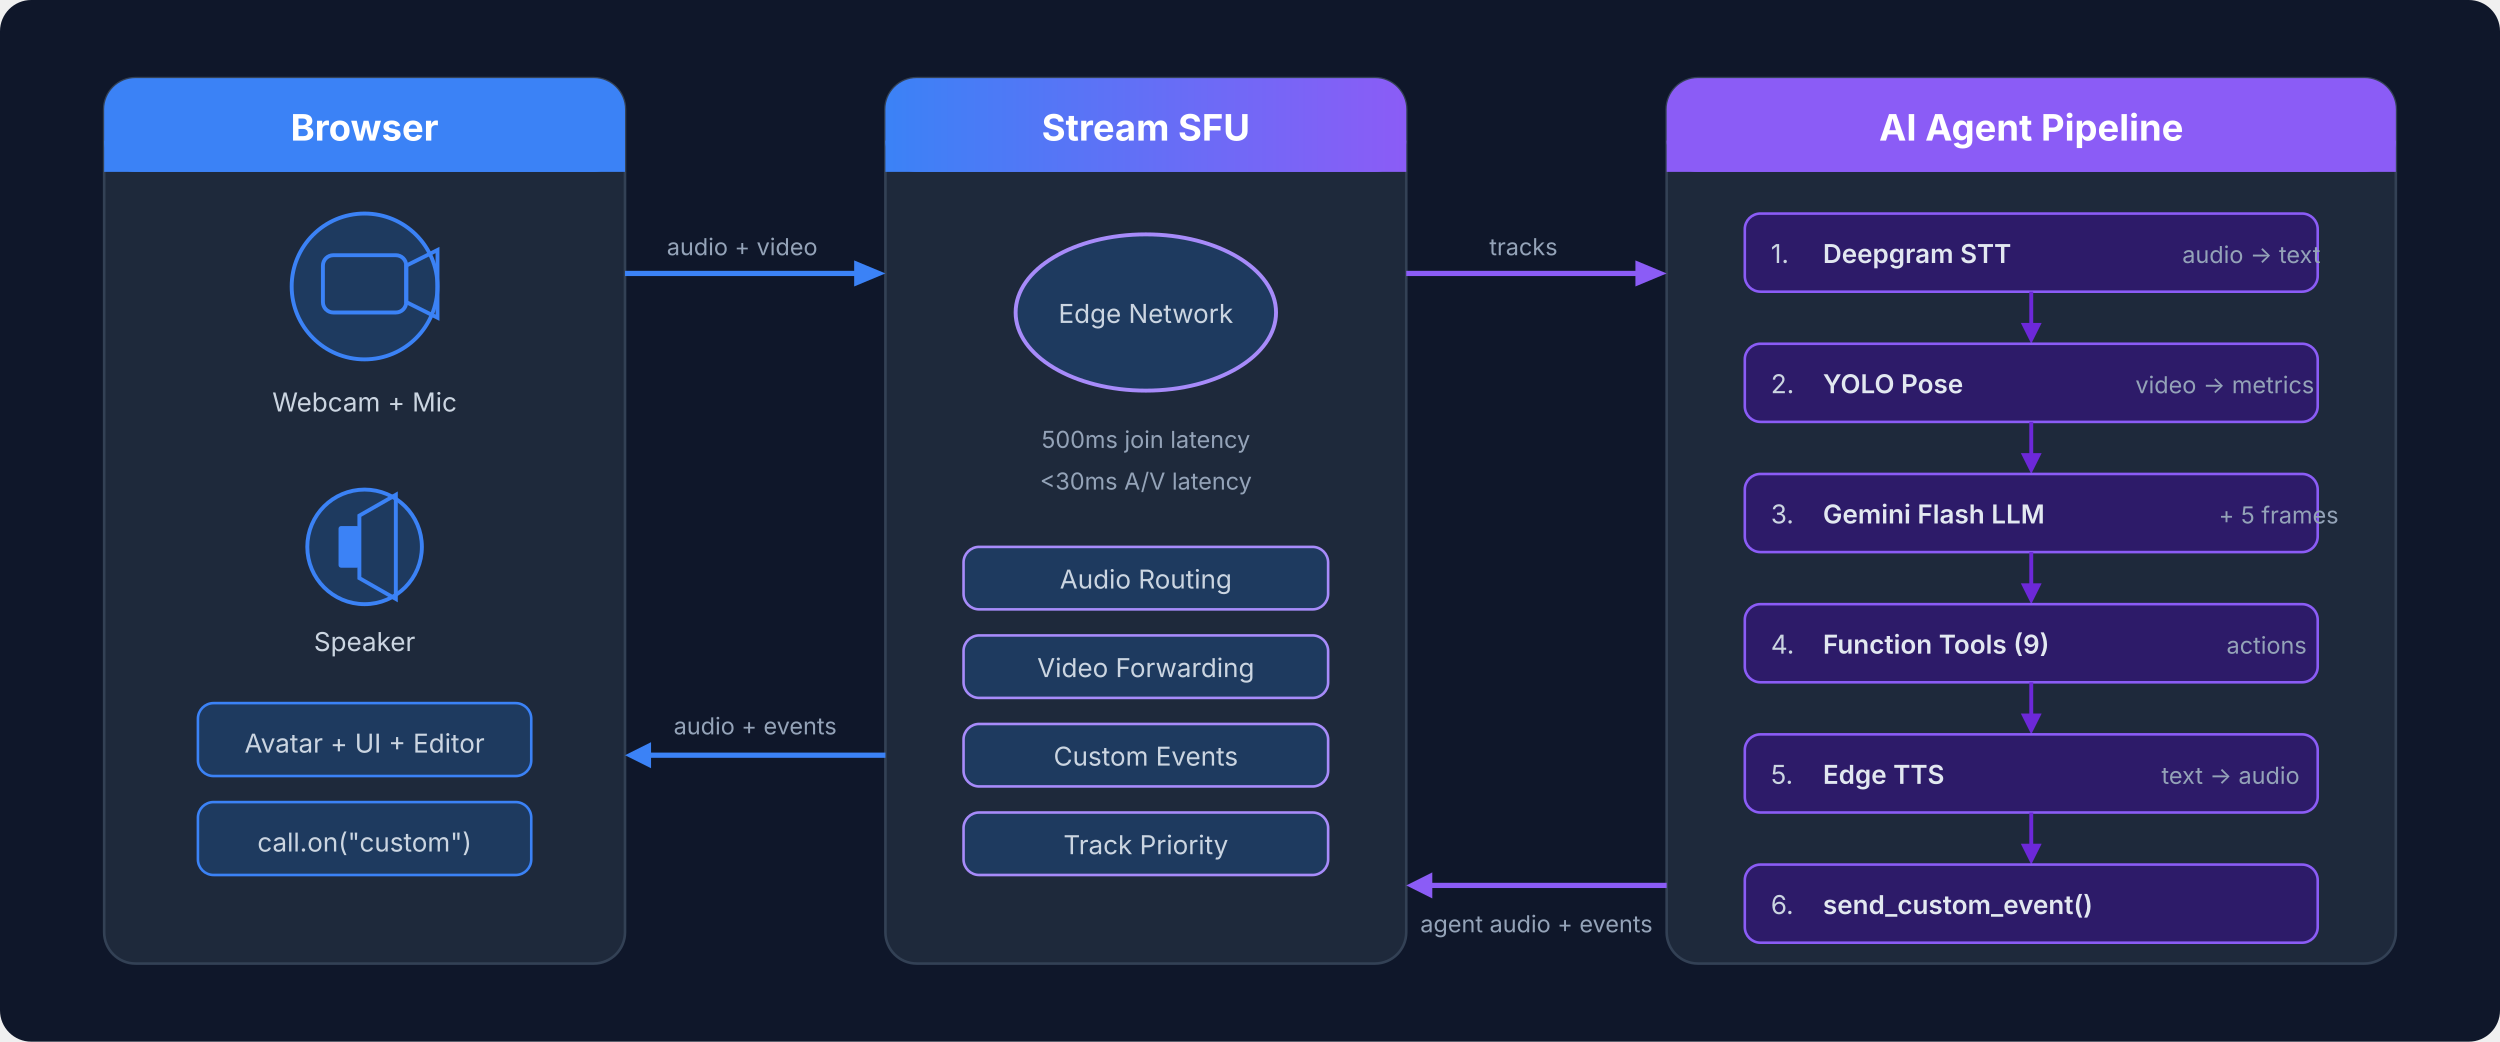
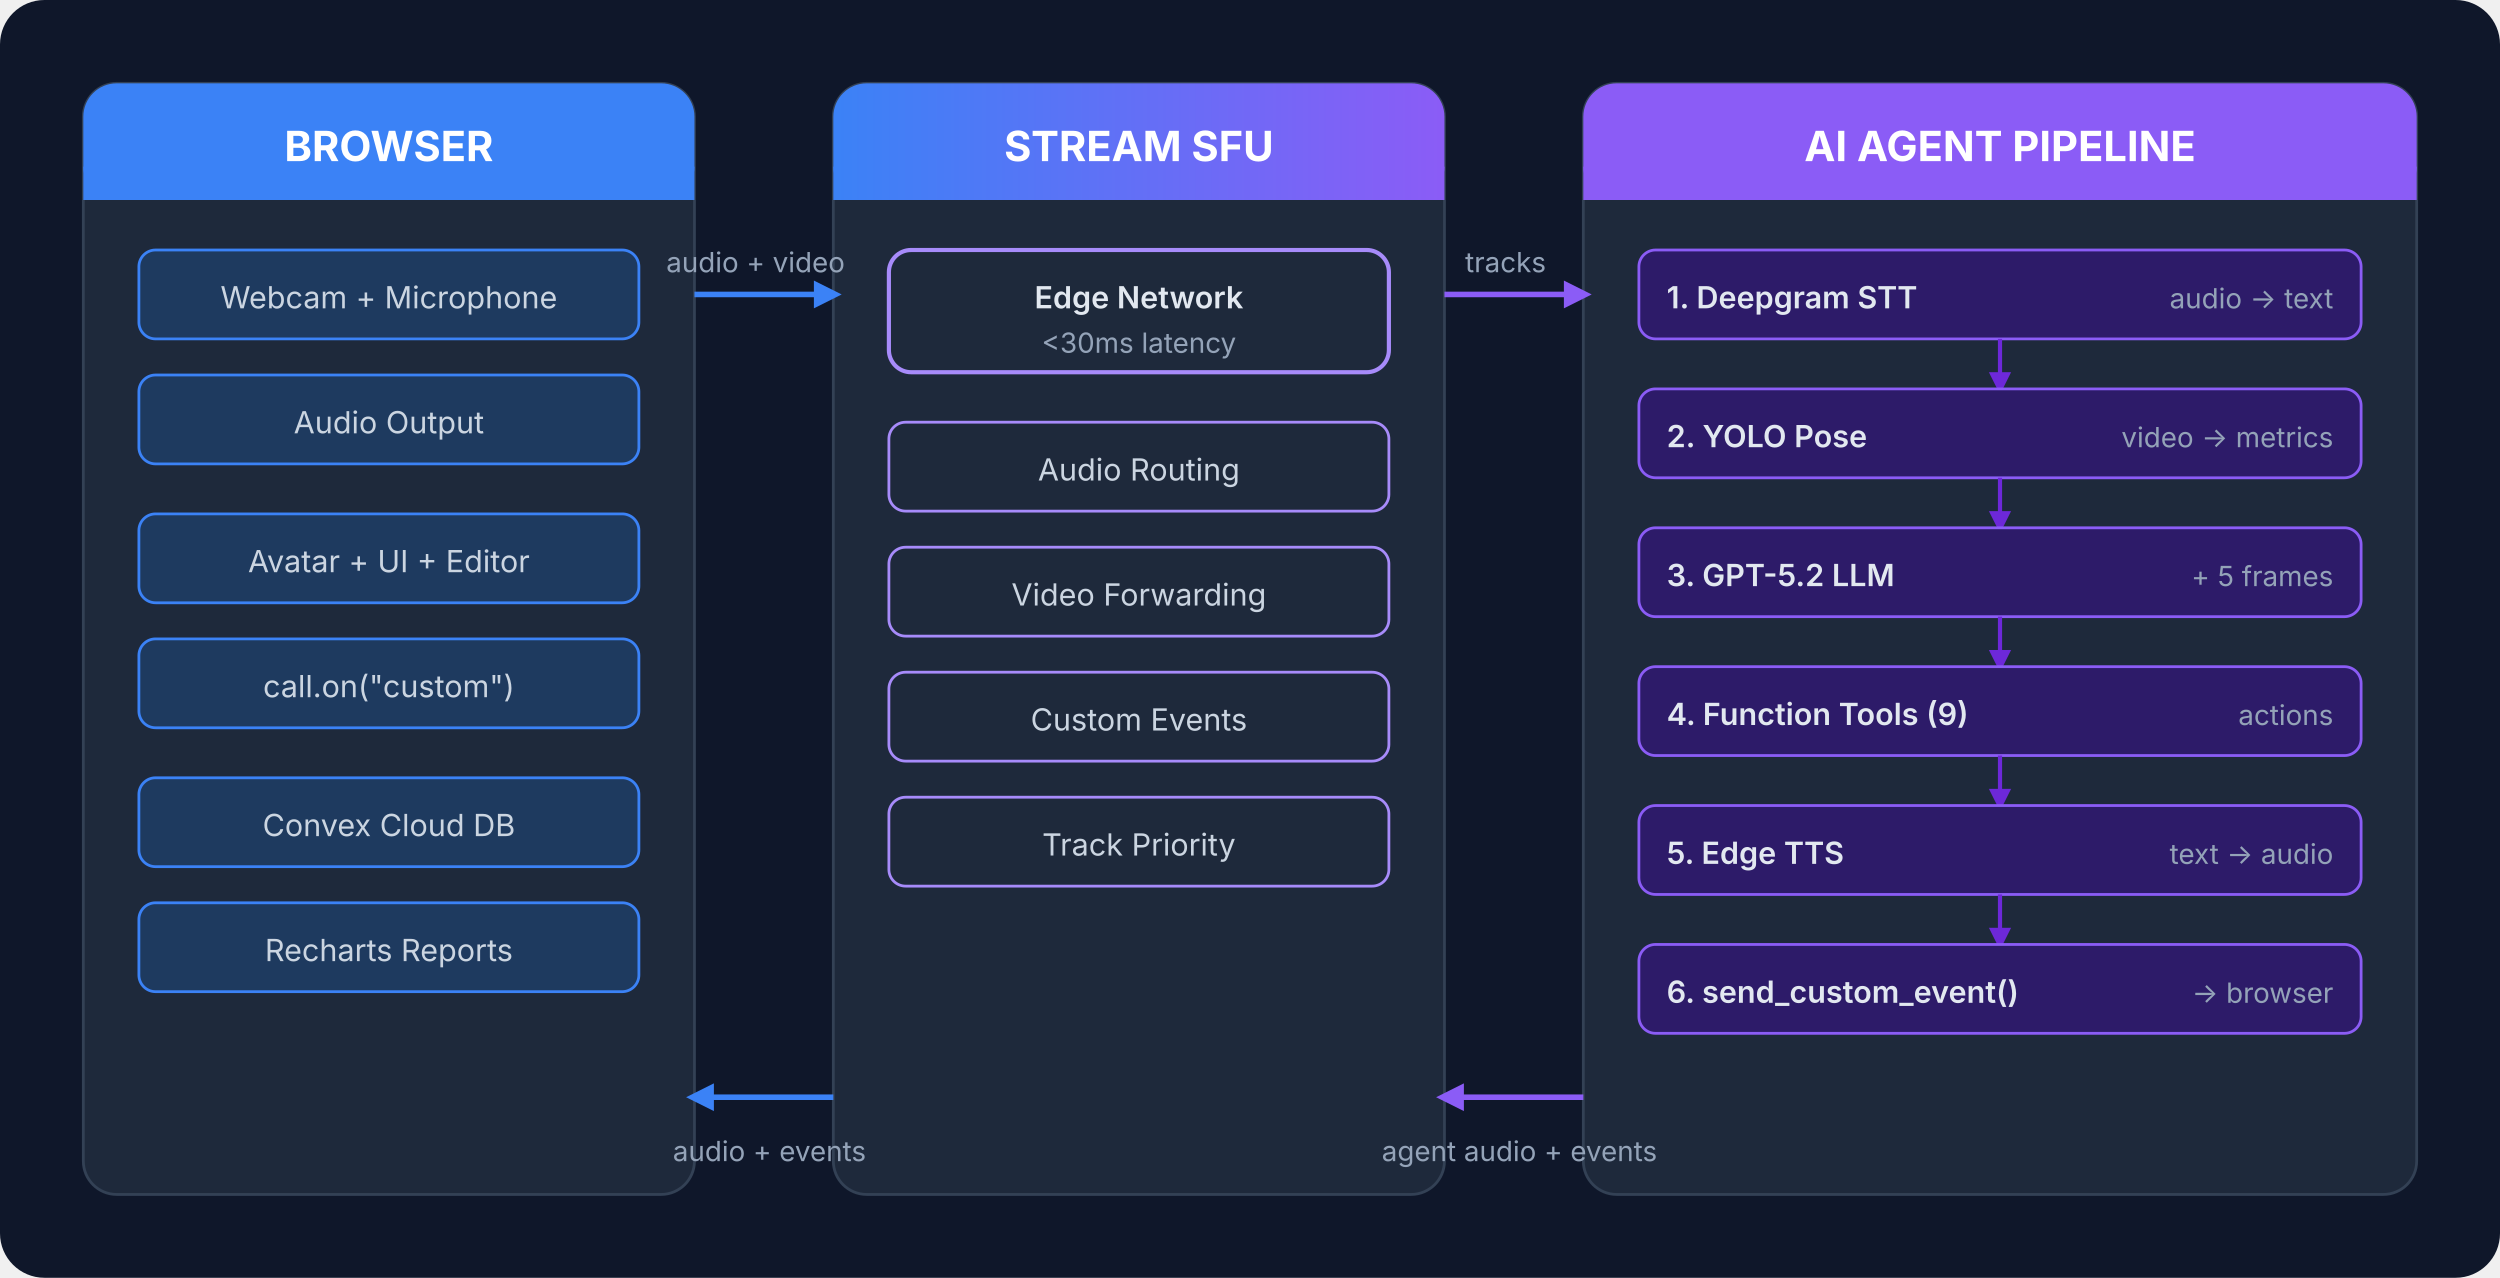
- <svg xmlns="http://www.w3.org/2000/svg" viewBox="0 0 960 400" fill="none">
-   <style>
-     text { font-family: -apple-system, BlinkMacSystemFont, 'Segoe UI', sans-serif; }
-     .col-title { font-size: 14px; font-weight: 700; fill: #fff; }
-     .flow-label { font-size: 10px; font-weight: 600; fill: #e2e8f0; }
-     .sub-label { font-size: 9px; fill: #94a3b8; }
-     .component { font-size: 10px; fill: #cbd5e1; }
-   </style>
-   <rect width="960" height="400" rx="12" fill="#0f172a" />
-   <rect x="40" y="30" width="200" height="340" rx="12" fill="#1e293b" stroke="#334155" stroke-width="1" />
-   <rect x="40" y="30" width="200" height="36" rx="12" fill="#3b82f6" />
-   <rect x="40" y="54" width="200" height="12" fill="#3b82f6" />
-   <text x="140" y="54" text-anchor="middle" class="col-title">Browser</text>
-   <circle cx="140" cy="110" r="28" fill="#1e3a5f" stroke="#3b82f6" stroke-width="1.5" />
-   <rect x="124" y="98" width="32" height="22" rx="4" fill="none" stroke="#3b82f6" stroke-width="1.5" />
-   <polygon points="156,102 168,96 168,122 156,116" fill="none" stroke="#3b82f6" stroke-width="1.5" />
-   <text x="140" y="158" text-anchor="middle" class="component">Webcam + Mic</text>
-   <circle cx="140" cy="210" r="22" fill="#1e3a5f" stroke="#3b82f6" stroke-width="1.5" />
-   <rect x="130" y="202" width="8" height="16" rx="1" fill="#3b82f6" />
-   <polygon points="138,198 152,190 152,230 138,222" fill="none" stroke="#3b82f6" stroke-width="1.5" />
-   <text x="140" y="250" text-anchor="middle" class="component">Speaker</text>
-   <rect x="76" y="270" width="128" height="28" rx="6" fill="#1e3a5f" stroke="#3b82f6" stroke-width="1" />
-   <text x="140" y="289" text-anchor="middle" class="component">Avatar + UI + Editor</text>
-   <rect x="76" y="308" width="128" height="28" rx="6" fill="#1e3a5f" stroke="#3b82f6" stroke-width="1" />
-   <text x="140" y="327" text-anchor="middle" class="component">call.on("custom")</text>
-   <rect x="340" y="30" width="200" height="340" rx="12" fill="#1e293b" stroke="#334155" stroke-width="1" />
+ <svg xmlns="http://www.w3.org/2000/svg" viewBox="0 0 900 460" fill="none">
  <defs>
-     <linearGradient id="sfu-grad" x1="0" y1="0" x2="1" y2="0">
+     <linearGradient id="g1" x1="0" y1="0" x2="1" y2="0">
      <stop offset="0%" stop-color="#3b82f6" />
      <stop offset="100%" stop-color="#8b5cf6" />
    </linearGradient>
+     <linearGradient id="g2" x1="0" y1="0" x2="0" y2="1">
+       <stop offset="0%" stop-color="#6d28d9" />
+       <stop offset="100%" stop-color="#4c1d95" />
+     </linearGradient>
  </defs>
-   <rect x="340" y="30" width="200" height="36" rx="12" fill="url(#sfu-grad)" />
-   <rect x="340" y="54" width="200" height="12" fill="url(#sfu-grad)" />
-   <text x="440" y="54" text-anchor="middle" class="col-title">Stream SFU</text>
-   <ellipse cx="440" cy="120" rx="50" ry="30" fill="#1e3a5f" stroke="#a78bfa" stroke-width="1.5" />
-   <text x="440" y="124" text-anchor="middle" class="component">Edge Network</text>
-   <text x="440" y="172" text-anchor="middle" class="sub-label">500ms join latency</text>
-   <text x="440" y="188" text-anchor="middle" class="sub-label">&lt;30ms A/V latency</text>
-   <rect x="370" y="210" width="140" height="24" rx="6" fill="#1e3a5f" stroke="#a78bfa" stroke-width="1" />
-   <text x="440" y="226" text-anchor="middle" class="component">Audio Routing</text>
-   <rect x="370" y="244" width="140" height="24" rx="6" fill="#1e3a5f" stroke="#a78bfa" stroke-width="1" />
-   <text x="440" y="260" text-anchor="middle" class="component">Video Forwarding</text>
-   <rect x="370" y="278" width="140" height="24" rx="6" fill="#1e3a5f" stroke="#a78bfa" stroke-width="1" />
-   <text x="440" y="294" text-anchor="middle" class="component">Custom Events</text>
-   <rect x="370" y="312" width="140" height="24" rx="6" fill="#1e3a5f" stroke="#a78bfa" stroke-width="1" />
-   <text x="440" y="328" text-anchor="middle" class="component">Track Priority</text>
-   <rect x="640" y="30" width="280" height="340" rx="12" fill="#1e293b" stroke="#334155" stroke-width="1" />
-   <rect x="640" y="30" width="280" height="36" rx="12" fill="#8b5cf6" />
-   <rect x="640" y="54" width="280" height="12" fill="#8b5cf6" />
-   <text x="780" y="54" text-anchor="middle" class="col-title">AI Agent Pipeline</text>
-   <rect x="670" y="82" width="220" height="30" rx="6" fill="#2d1b69" stroke="#8b5cf6" stroke-width="1" />
-   <text x="680" y="101" class="component">1.</text>
-   <text x="700" y="101" class="flow-label">Deepgram STT</text>
-   <text x="838" y="101" class="sub-label">audio → text</text>
-   <line x1="780" y1="112" x2="780" y2="126" stroke="#6d28d9" stroke-width="1.5" />
-   <polygon points="776,124 780,132 784,124" fill="#6d28d9" />
-   <rect x="670" y="132" width="220" height="30" rx="6" fill="#2d1b69" stroke="#8b5cf6" stroke-width="1" />
-   <text x="680" y="151" class="component">2.</text>
-   <text x="700" y="151" class="flow-label">YOLO Pose</text>
-   <text x="820" y="151" class="sub-label">video → metrics</text>
-   <line x1="780" y1="162" x2="780" y2="176" stroke="#6d28d9" stroke-width="1.5" />
-   <polygon points="776,174 780,182 784,174" fill="#6d28d9" />
-   <rect x="670" y="182" width="220" height="30" rx="6" fill="#2d1b69" stroke="#8b5cf6" stroke-width="1" />
-   <text x="680" y="201" class="component">3.</text>
-   <text x="700" y="201" class="flow-label">Gemini Flash LLM</text>
-   <text x="852" y="201" class="sub-label">+ 5 frames</text>
-   <line x1="780" y1="212" x2="780" y2="226" stroke="#6d28d9" stroke-width="1.5" />
-   <polygon points="776,224 780,232 784,224" fill="#6d28d9" />
-   <rect x="670" y="232" width="220" height="30" rx="6" fill="#2d1b69" stroke="#8b5cf6" stroke-width="1" />
-   <text x="680" y="251" class="component">4.</text>
-   <text x="700" y="251" class="flow-label">Function Tools (9)</text>
-   <text x="855" y="251" class="sub-label">actions</text>
-   <line x1="780" y1="262" x2="780" y2="276" stroke="#6d28d9" stroke-width="1.5" />
-   <polygon points="776,274 780,282 784,274" fill="#6d28d9" />
-   <rect x="670" y="282" width="220" height="30" rx="6" fill="#2d1b69" stroke="#8b5cf6" stroke-width="1" />
-   <text x="680" y="301" class="component">5.</text>
-   <text x="700" y="301" class="flow-label">Edge TTS</text>
-   <text x="830" y="301" class="sub-label">text → audio</text>
-   <line x1="780" y1="312" x2="780" y2="326" stroke="#6d28d9" stroke-width="1.5" />
-   <polygon points="776,324 780,332 784,324" fill="#6d28d9" />
-   <rect x="670" y="332" width="220" height="30" rx="6" fill="#2d1b69" stroke="#8b5cf6" stroke-width="1" />
-   <text x="680" y="351" class="component">6.</text>
-   <text x="700" y="351" class="flow-label">send_custom_event()</text>
-   <line x1="240" y1="105" x2="330" y2="105" stroke="#3b82f6" stroke-width="2" />
-   <polygon points="328,100 340,105 328,110" fill="#3b82f6" />
-   <text x="285" y="98" text-anchor="middle" class="sub-label">audio + video</text>
-   <line x1="540" y1="105" x2="630" y2="105" stroke="#8b5cf6" stroke-width="2" />
-   <polygon points="628,100 640,105 628,110" fill="#8b5cf6" />
-   <text x="585" y="98" text-anchor="middle" class="sub-label">tracks</text>
-   <line x1="640" y1="340" x2="548" y2="340" stroke="#8b5cf6" stroke-width="2" />
-   <polygon points="550,335 540,340 550,345" fill="#8b5cf6" />
-   <text x="590" y="358" text-anchor="middle" class="sub-label">agent audio + events</text>
-   <line x1="340" y1="290" x2="248" y2="290" stroke="#3b82f6" stroke-width="2" />
-   <polygon points="250,285 240,290 250,295" fill="#3b82f6" />
-   <text x="290" y="282" text-anchor="middle" class="sub-label">audio + events</text>
+   <style>
+     text{font-family:system-ui,-apple-system,sans-serif}
+     .h{font-size:15px;font-weight:700;fill:#fff}
+     .t{font-size:11px;fill:#cbd5e1}
+     .s{font-size:10px;fill:#94a3b8}
+     .b{font-size:11px;font-weight:600;fill:#e2e8f0}
+   </style>
+   <rect width="900" height="460" rx="16" fill="#0f172a" />
+   <rect x="30" y="30" width="220" height="400" rx="12" fill="#1e293b" stroke="#334155" stroke-width="1" />
+   <rect x="30" y="30" width="220" height="42" rx="12" fill="#3b82f6" />
+   <rect x="30" y="60" width="220" height="12" fill="#3b82f6" />
+   <text x="140" y="58" text-anchor="middle" class="h">BROWSER</text>
+   <rect x="50" y="90" width="180" height="32" rx="6" fill="#1e3a5f" stroke="#3b82f6" stroke-width="1" />
+   <text x="140" y="111" text-anchor="middle" class="t">Webcam + Microphone</text>
+   <rect x="50" y="135" width="180" height="32" rx="6" fill="#1e3a5f" stroke="#3b82f6" stroke-width="1" />
+   <text x="140" y="156" text-anchor="middle" class="t">Audio Output</text>
+   <rect x="50" y="185" width="180" height="32" rx="6" fill="#1e3a5f" stroke="#3b82f6" stroke-width="1" />
+   <text x="140" y="206" text-anchor="middle" class="t">Avatar + UI + Editor</text>
+   <rect x="50" y="230" width="180" height="32" rx="6" fill="#1e3a5f" stroke="#3b82f6" stroke-width="1" />
+   <text x="140" y="251" text-anchor="middle" class="t">call.on("custom")</text>
+   <rect x="50" y="280" width="180" height="32" rx="6" fill="#1e3a5f" stroke="#3b82f6" stroke-width="1" />
+   <text x="140" y="301" text-anchor="middle" class="t">Convex Cloud DB</text>
+   <rect x="50" y="325" width="180" height="32" rx="6" fill="#1e3a5f" stroke="#3b82f6" stroke-width="1" />
+   <text x="140" y="346" text-anchor="middle" class="t">Recharts Reports</text>
+   <rect x="300" y="30" width="220" height="400" rx="12" fill="#1e293b" stroke="#334155" stroke-width="1" />
+   <rect x="300" y="30" width="220" height="42" rx="12" fill="url(#g1)" />
+   <rect x="300" y="60" width="220" height="12" fill="url(#g1)" />
+   <text x="410" y="58" text-anchor="middle" class="h">STREAM SFU</text>
+   <rect x="320" y="90" width="180" height="44" rx="8" fill="#1e293b" stroke="#a78bfa" stroke-width="1.5" />
+   <text x="410" y="111" text-anchor="middle" class="b">Edge Network</text>
+   <text x="410" y="127" text-anchor="middle" class="s">&lt;30ms latency</text>
+   <rect x="320" y="152" width="180" height="32" rx="6" fill="#1e293b" stroke="#a78bfa" stroke-width="1" />
+   <text x="410" y="173" text-anchor="middle" class="t">Audio Routing</text>
+   <rect x="320" y="197" width="180" height="32" rx="6" fill="#1e293b" stroke="#a78bfa" stroke-width="1" />
+   <text x="410" y="218" text-anchor="middle" class="t">Video Forwarding</text>
+   <rect x="320" y="242" width="180" height="32" rx="6" fill="#1e293b" stroke="#a78bfa" stroke-width="1" />
+   <text x="410" y="263" text-anchor="middle" class="t">Custom Events</text>
+   <rect x="320" y="287" width="180" height="32" rx="6" fill="#1e293b" stroke="#a78bfa" stroke-width="1" />
+   <text x="410" y="308" text-anchor="middle" class="t">Track Priority</text>
+   <rect x="570" y="30" width="300" height="400" rx="12" fill="#1e293b" stroke="#334155" stroke-width="1" />
+   <rect x="570" y="30" width="300" height="42" rx="12" fill="#8b5cf6" />
+   <rect x="570" y="60" width="300" height="12" fill="#8b5cf6" />
+   <text x="720" y="58" text-anchor="middle" class="h">AI AGENT PIPELINE</text>
+   <rect x="590" y="90" width="260" height="32" rx="6" fill="#2d1b69" stroke="#8b5cf6" stroke-width="1" />
+   <text x="600" y="111" class="b">1. Deepgram STT</text>
+   <text x="840" y="111" text-anchor="end" class="s">audio → text</text>
+   <line x1="720" y1="122" x2="720" y2="136" stroke="#6d28d9" stroke-width="1.5" />
+   <polygon points="716,134 720,142 724,134" fill="#6d28d9" />
+   <rect x="590" y="140" width="260" height="32" rx="6" fill="#2d1b69" stroke="#8b5cf6" stroke-width="1" />
+   <text x="600" y="161" class="b">2. YOLO Pose</text>
+   <text x="840" y="161" text-anchor="end" class="s">video → metrics</text>
+   <line x1="720" y1="172" x2="720" y2="186" stroke="#6d28d9" stroke-width="1.5" />
+   <polygon points="716,184 720,192 724,184" fill="#6d28d9" />
+   <rect x="590" y="190" width="260" height="32" rx="6" fill="#2d1b69" stroke="#8b5cf6" stroke-width="1" />
+   <text x="600" y="211" class="b">3. GPT-5.2 LLM</text>
+   <text x="840" y="211" text-anchor="end" class="s">+ 5 frames</text>
+   <line x1="720" y1="222" x2="720" y2="236" stroke="#6d28d9" stroke-width="1.5" />
+   <polygon points="716,234 720,242 724,234" fill="#6d28d9" />
+   <rect x="590" y="240" width="260" height="32" rx="6" fill="#2d1b69" stroke="#8b5cf6" stroke-width="1" />
+   <text x="600" y="261" class="b">4. Function Tools (9)</text>
+   <text x="840" y="261" text-anchor="end" class="s">actions</text>
+   <line x1="720" y1="272" x2="720" y2="286" stroke="#6d28d9" stroke-width="1.5" />
+   <polygon points="716,284 720,292 724,284" fill="#6d28d9" />
+   <rect x="590" y="290" width="260" height="32" rx="6" fill="#2d1b69" stroke="#8b5cf6" stroke-width="1" />
+   <text x="600" y="311" class="b">5. Edge TTS</text>
+   <text x="840" y="311" text-anchor="end" class="s">text → audio</text>
+   <line x1="720" y1="322" x2="720" y2="336" stroke="#6d28d9" stroke-width="1.5" />
+   <polygon points="716,334 720,342 724,334" fill="#6d28d9" />
+   <rect x="590" y="340" width="260" height="32" rx="6" fill="#2d1b69" stroke="#8b5cf6" stroke-width="1" />
+   <text x="600" y="361" class="b">6. send_custom_event()</text>
+   <text x="840" y="361" text-anchor="end" class="s">→ browser</text>
+   <line x1="250" y1="106" x2="295" y2="106" stroke="#3b82f6" stroke-width="2" />
+   <polygon points="293,101 303,106 293,111" fill="#3b82f6" />
+   <text x="272" y="98" text-anchor="middle" class="s">audio + video</text>
+   <line x1="520" y1="106" x2="565" y2="106" stroke="#8b5cf6" stroke-width="2" />
+   <polygon points="563,101 573,106 563,111" fill="#8b5cf6" />
+   <text x="542" y="98" text-anchor="middle" class="s">tracks</text>
+   <line x1="570" y1="395" x2="525" y2="395" stroke="#8b5cf6" stroke-width="2" />
+   <polygon points="527,390 517,395 527,400" fill="#8b5cf6" />
+   <text x="547" y="418" text-anchor="middle" class="s">agent audio + events</text>
+   <line x1="300" y1="395" x2="255" y2="395" stroke="#3b82f6" stroke-width="2" />
+   <polygon points="257,390 247,395 257,400" fill="#3b82f6" />
+   <text x="277" y="418" text-anchor="middle" class="s">audio + events</text>
</svg>
